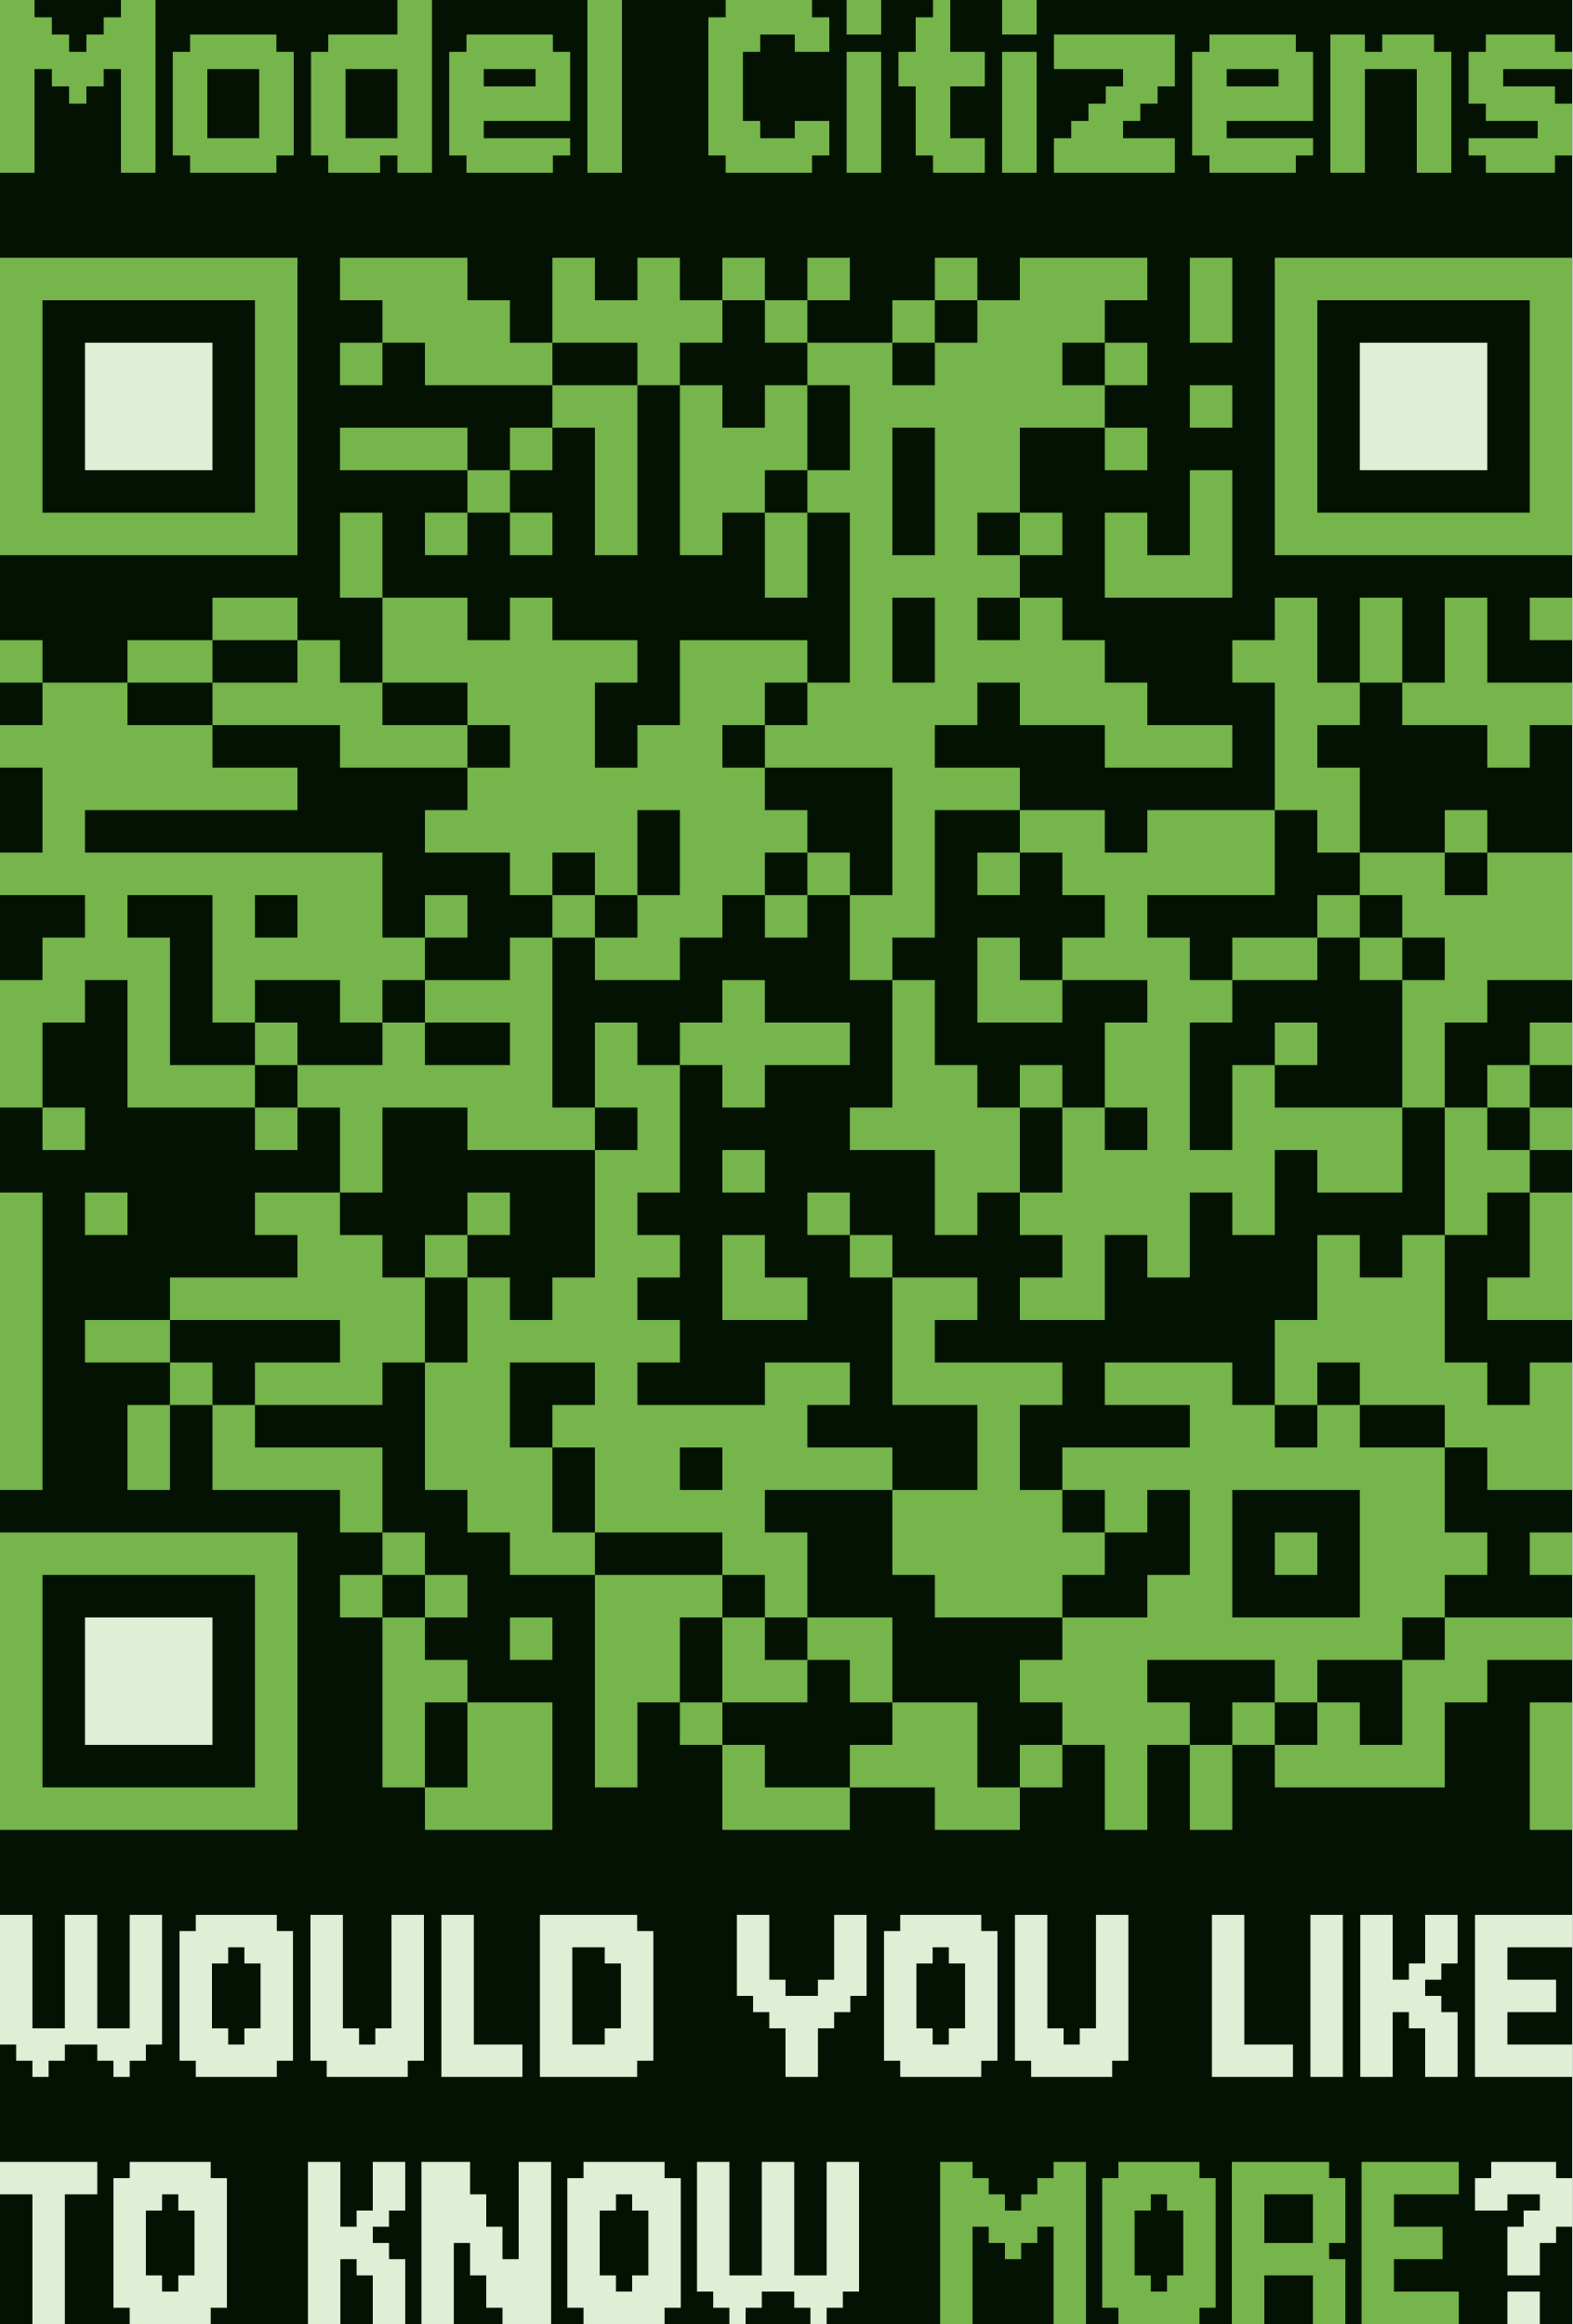
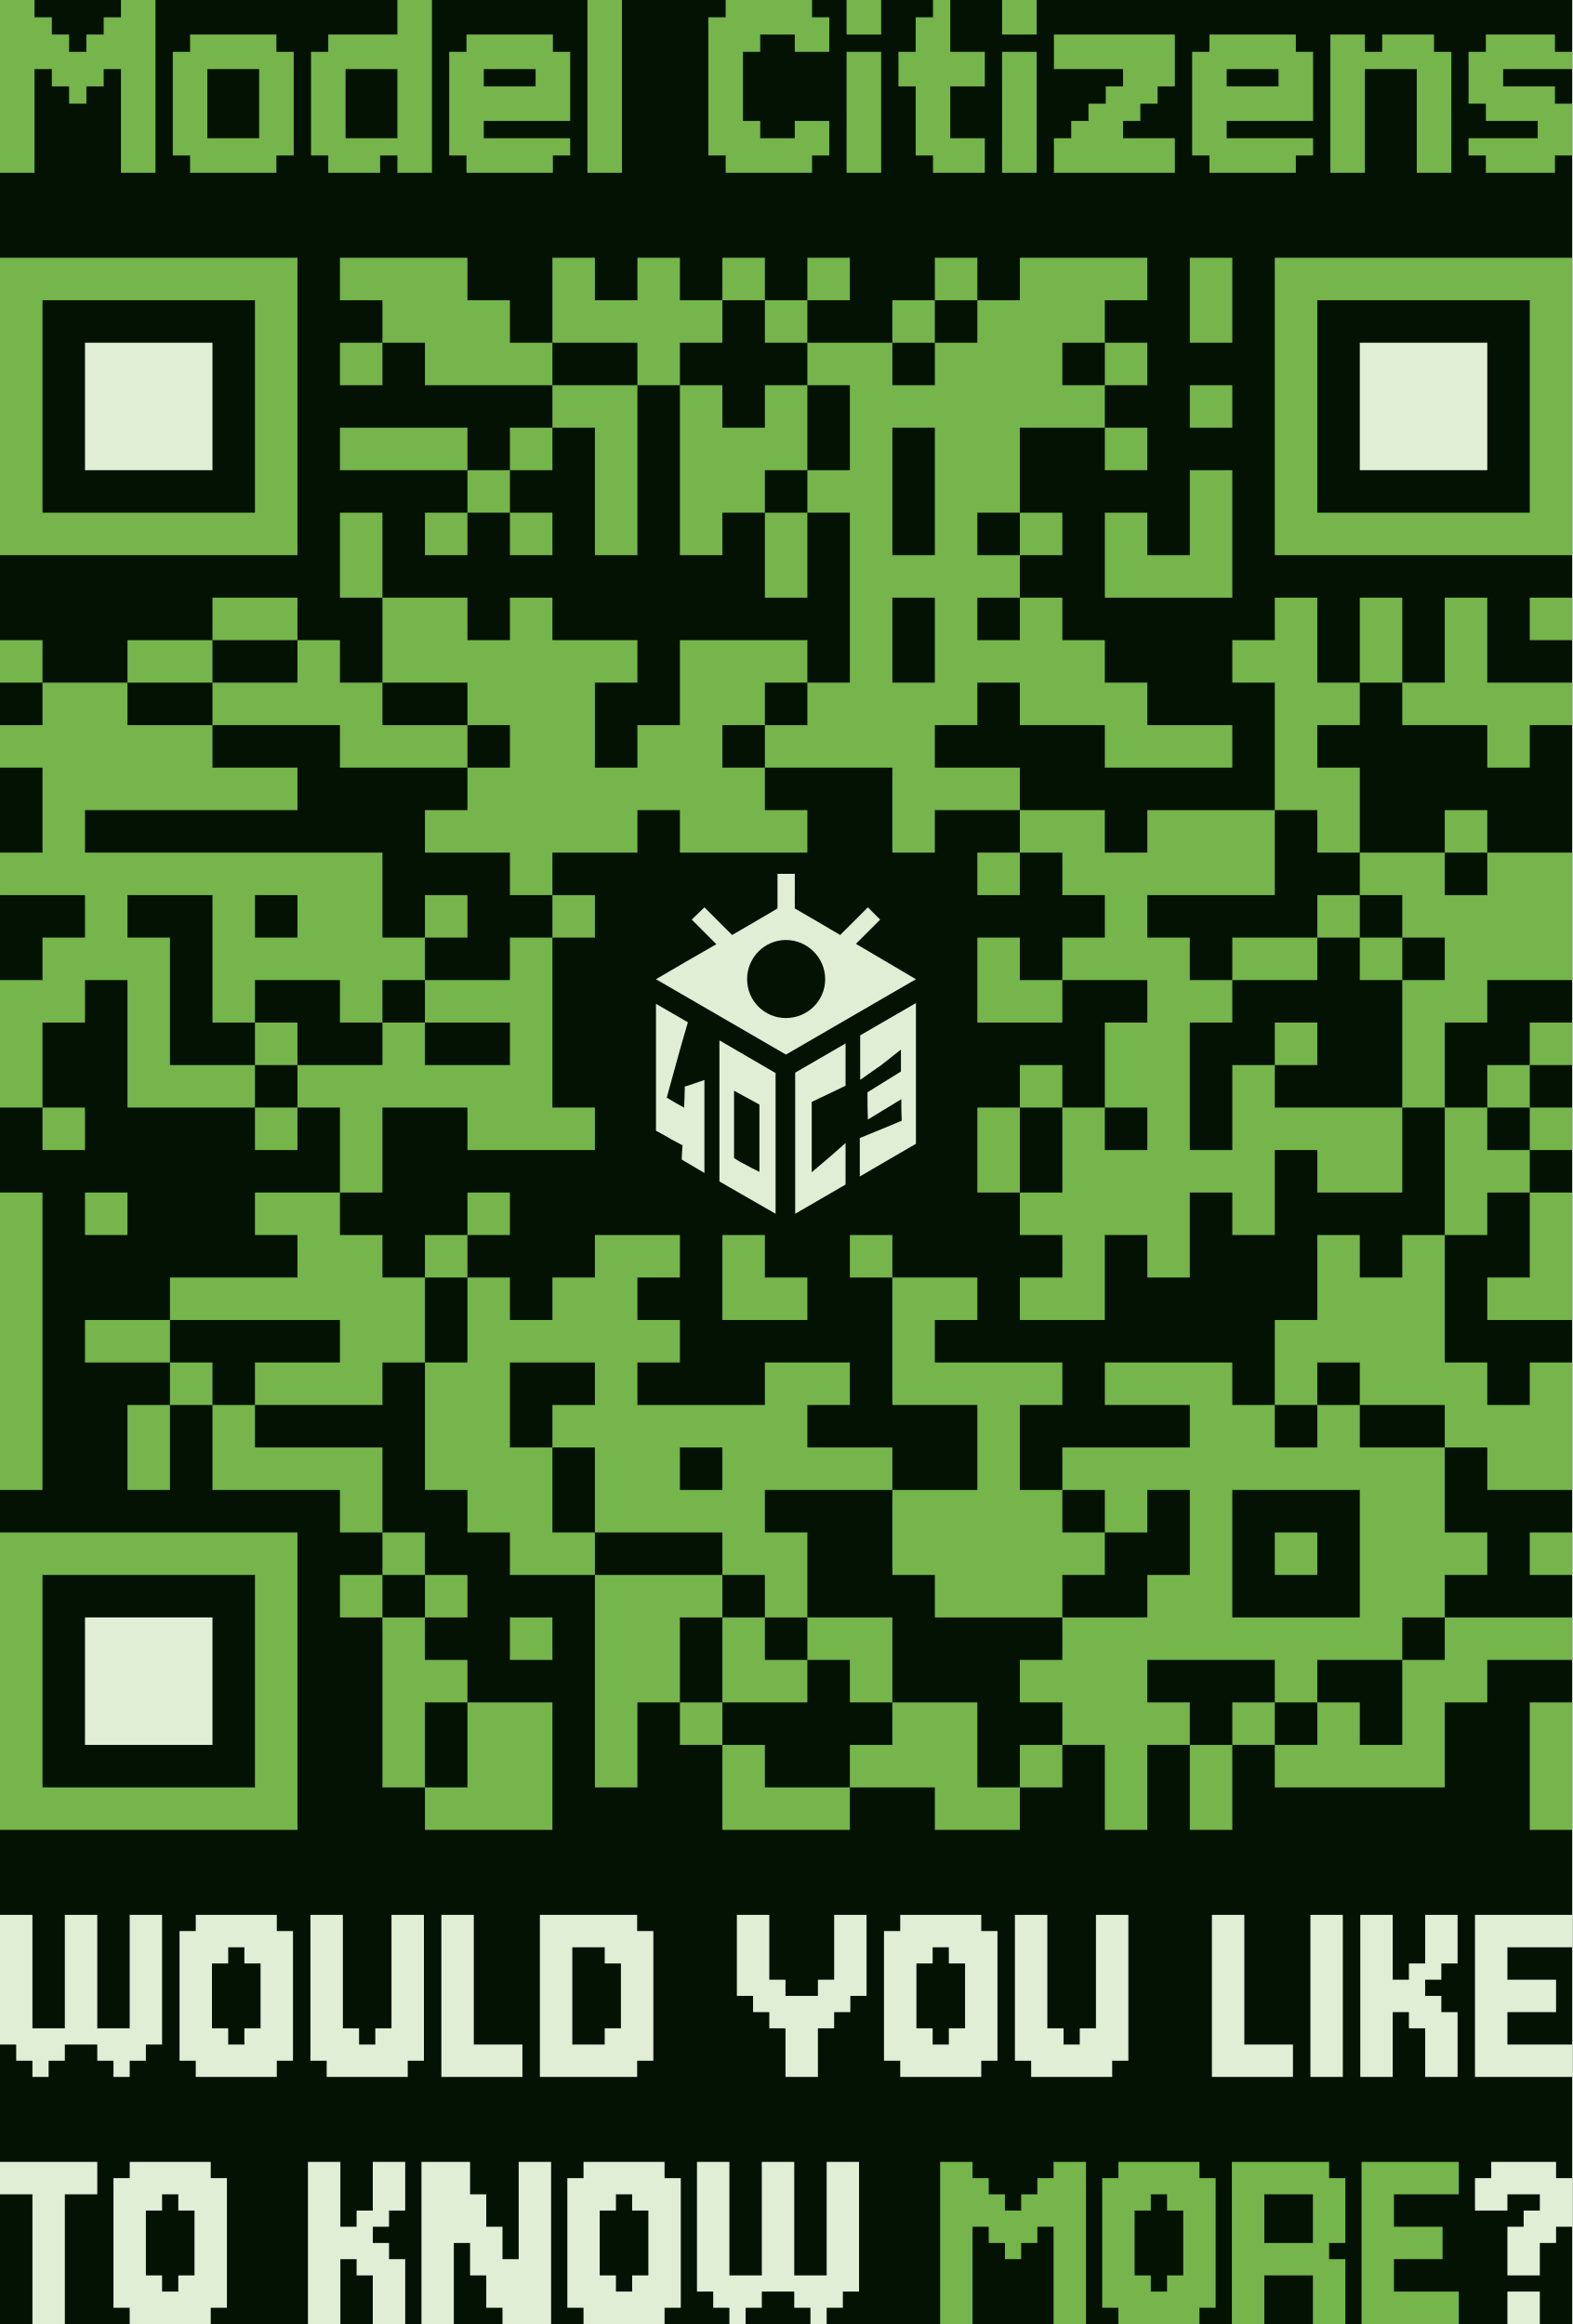
<svg xmlns="http://www.w3.org/2000/svg" width="250" height="369.559" viewBox="0 0 37 54.695">
  <path d="M0 0H37V54.695H0Z" fill="#031202" />
  <g transform="translate(0 0)">
    <path d="M 1.626 2.033 L 1.626 2.033 L 1.22 2.033 L 1.22 1.626 L 0.813 1.626 L 0.813 4.066 L 0 4.066 L 0 0 L 0.813 0 L 0.813 0.407 L 1.22 0.407 L 1.22 0.813 L 1.626 0.813 L 1.626 1.22 L 2.033 1.22 L 2.033 0.813 L 2.44 0.813 L 2.44 0.407 L 2.846 0.407 L 2.846 0 L 3.659 0 L 3.659 4.066 L 2.846 4.066 L 2.846 1.626 L 2.44 1.626 L 2.44 2.033 L 2.033 2.033 L 2.033 2.44 L 1.626 2.44 Z M 4.066 1.22 L 4.066 1.22 L 4.473 1.22 L 4.473 0.813 L 6.505 0.813 L 6.505 1.22 L 6.912 1.22 L 6.912 3.659 L 6.505 3.659 L 6.505 4.066 L 4.473 4.066 L 4.473 3.659 L 4.066 3.659 Z M 6.099 1.626 L 6.099 1.626 L 4.879 1.626 L 4.879 3.253 L 6.099 3.253 Z M 9.352 0.813 L 9.352 0.813 L 9.352 0 L 10.165 0 L 10.165 4.066 L 9.352 4.066 L 9.352 3.659 L 8.945 3.659 L 8.945 4.066 L 7.725 4.066 L 7.725 3.659 L 7.319 3.659 L 7.319 1.22 L 7.725 1.22 L 7.725 0.813 Z M 9.352 3.253 L 9.352 3.253 L 9.352 1.626 L 8.132 1.626 L 8.132 3.253 Z M 10.571 1.22 L 10.571 1.22 L 10.978 1.22 L 10.978 0.813 L 13.011 0.813 L 13.011 1.22 L 13.418 1.22 L 13.418 2.846 L 11.385 2.846 L 11.385 3.253 L 13.418 3.253 L 13.418 3.659 L 13.011 3.659 L 13.011 4.066 L 10.978 4.066 L 10.978 3.659 L 10.571 3.659 Z M 11.385 2.033 L 11.385 2.033 L 12.604 2.033 L 12.604 1.626 L 11.385 1.626 Z M 13.824 0 L 13.824 0 L 14.637 0 L 14.637 4.066 L 13.824 4.066 Z M 18.703 2.846 L 18.703 2.846 L 19.516 2.846 L 19.516 3.659 L 19.11 3.659 L 19.11 4.066 L 17.077 4.066 L 17.077 3.659 L 16.67 3.659 L 16.67 0.407 L 17.077 0.407 L 17.077 0 L 19.11 0 L 19.11 0.407 L 19.516 0.407 L 19.516 1.22 L 18.703 1.22 L 18.703 0.813 L 17.89 0.813 L 17.89 1.22 L 17.484 1.22 L 17.484 2.846 L 17.89 2.846 L 17.89 3.253 L 18.703 3.253 Z M 19.923 0 L 19.923 0 L 20.736 0 L 20.736 0.813 L 19.923 0.813 Z M 19.923 1.22 L 19.923 1.22 L 20.736 1.22 L 20.736 4.066 L 19.923 4.066 Z M 21.143 1.22 L 21.143 1.22 L 21.549 1.22 L 21.549 0.407 L 21.956 0.407 L 21.956 0 L 22.363 0 L 22.363 1.22 L 23.176 1.22 L 23.176 2.033 L 22.363 2.033 L 22.363 3.253 L 23.176 3.253 L 23.176 4.066 L 21.956 4.066 L 21.956 3.659 L 21.549 3.659 L 21.549 2.033 L 21.143 2.033 Z M 23.582 0 L 23.582 0 L 24.396 0 L 24.396 0.813 L 23.582 0.813 Z M 23.582 1.22 L 23.582 1.22 L 24.396 1.22 L 24.396 4.066 L 23.582 4.066 Z M 24.802 3.253 L 24.802 3.253 L 25.209 3.253 L 25.209 2.846 L 25.615 2.846 L 25.615 2.44 L 26.022 2.44 L 26.022 2.033 L 26.429 2.033 L 26.429 1.626 L 24.802 1.626 L 24.802 0.813 L 27.648 0.813 L 27.648 2.033 L 27.242 2.033 L 27.242 2.44 L 26.835 2.44 L 26.835 2.846 L 26.429 2.846 L 26.429 3.253 L 27.648 3.253 L 27.648 4.066 L 24.802 4.066 Z M 28.055 1.22 L 28.055 1.22 L 28.462 1.22 L 28.462 0.813 L 30.495 0.813 L 30.495 1.22 L 30.901 1.22 L 30.901 2.846 L 28.868 2.846 L 28.868 3.253 L 30.901 3.253 L 30.901 3.659 L 30.495 3.659 L 30.495 4.066 L 28.462 4.066 L 28.462 3.659 L 28.055 3.659 Z M 28.868 2.033 L 28.868 2.033 L 30.088 2.033 L 30.088 1.626 L 28.868 1.626 Z M 32.121 1.22 L 32.121 1.22 L 32.527 1.22 L 32.527 0.813 L 33.747 0.813 L 33.747 1.22 L 34.154 1.22 L 34.154 4.066 L 33.341 4.066 L 33.341 1.626 L 32.121 1.626 L 32.121 4.066 L 31.308 4.066 L 31.308 0.813 L 32.121 0.813 Z M 34.967 3.659 L 34.967 3.659 L 34.56 3.659 L 34.56 3.253 L 36.187 3.253 L 36.187 2.846 L 34.967 2.846 L 34.967 2.44 L 34.56 2.44 L 34.56 1.22 L 34.967 1.22 L 34.967 0.813 L 36.593 0.813 L 36.593 1.22 L 37 1.22 L 37 1.626 L 35.374 1.626 L 35.374 2.033 L 36.593 2.033 L 36.593 2.44 L 37 2.44 L 37 3.659 L 36.593 3.659 L 36.593 4.066 L 34.967 4.066 Z " fill="#75b54b" />
  </g>
  <g transform="translate(0 6.066)">
-     <path d="M8 0H9V1H8ZM9 0H10V1H9ZM10 0H11V1H10ZM13 0H14V1H13ZM15 0H16V1H15ZM17 0H18V1H17ZM19 0H20V1H19ZM22 0H23V1H22ZM24 0H25V1H24ZM25 0H26V1H25ZM26 0H27V1H26ZM28 0H29V1H28ZM9 1H10V2H9ZM10 1H11V2H10ZM11 1H12V2H11ZM13 1H14V2H13ZM14 1H15V2H14ZM15 1H16V2H15ZM16 1H17V2H16ZM18 1H19V2H18ZM21 1H22V2H21ZM23 1H24V2H23ZM24 1H25V2H24ZM25 1H26V2H25ZM28 1H29V2H28ZM8 2H9V3H8ZM10 2H11V3H10ZM11 2H12V3H11ZM12 2H13V3H12ZM15 2H16V3H15ZM19 2H20V3H19ZM20 2H21V3H20ZM22 2H23V3H22ZM23 2H24V3H23ZM24 2H25V3H24ZM26 2H27V3H26ZM13 3H14V4H13ZM14 3H15V4H14ZM16 3H17V4H16ZM18 3H19V4H18ZM20 3H21V4H20ZM21 3H22V4H21ZM22 3H23V4H22ZM23 3H24V4H23ZM24 3H25V4H24ZM25 3H26V4H25ZM28 3H29V4H28ZM8 4H9V5H8ZM9 4H10V5H9ZM10 4H11V5H10ZM12 4H13V5H12ZM14 4H15V5H14ZM16 4H17V5H16ZM17 4H18V5H17ZM18 4H19V5H18ZM20 4H21V5H20ZM22 4H23V5H22ZM23 4H24V5H23ZM26 4H27V5H26ZM11 5H12V6H11ZM14 5H15V6H14ZM16 5H17V6H16ZM17 5H18V6H17ZM19 5H20V6H19ZM20 5H21V6H20ZM22 5H23V6H22ZM23 5H24V6H23ZM28 5H29V6H28ZM8 6H9V7H8ZM10 6H11V7H10ZM12 6H13V7H12ZM14 6H15V7H14ZM16 6H17V7H16ZM18 6H19V7H18ZM20 6H21V7H20ZM22 6H23V7H22ZM24 6H25V7H24ZM26 6H27V7H26ZM28 6H29V7H28ZM8 7H9V8H8ZM18 7H19V8H18ZM20 7H21V8H20ZM21 7H22V8H21ZM22 7H23V8H22ZM23 7H24V8H23ZM26 7H27V8H26ZM27 7H28V8H27ZM28 7H29V8H28ZM5 8H6V9H5ZM6 8H7V9H6ZM9 8H10V9H9ZM10 8H11V9H10ZM12 8H13V9H12ZM20 8H21V9H20ZM22 8H23V9H22ZM24 8H25V9H24ZM30 8H31V9H30ZM32 8H33V9H32ZM34 8H35V9H34ZM36 8H37V9H36ZM0 9H1V10H0ZM3 9H4V10H3ZM4 9H5V10H4ZM7 9H8V10H7ZM9 9H10V10H9ZM10 9H11V10H10ZM11 9H12V10H11ZM12 9H13V10H12ZM13 9H14V10H13ZM14 9H15V10H14ZM16 9H17V10H16ZM17 9H18V10H17ZM18 9H19V10H18ZM20 9H21V10H20ZM22 9H23V10H22ZM23 9H24V10H23ZM24 9H25V10H24ZM25 9H26V10H25ZM29 9H30V10H29ZM30 9H31V10H30ZM32 9H33V10H32ZM34 9H35V10H34ZM1 10H2V11H1ZM2 10H3V11H2ZM5 10H6V11H5ZM6 10H7V11H6ZM7 10H8V11H7ZM8 10H9V11H8ZM11 10H12V11H11ZM12 10H13V11H12ZM13 10H14V11H13ZM16 10H17V11H16ZM17 10H18V11H17ZM19 10H20V11H19ZM20 10H21V11H20ZM21 10H22V11H21ZM22 10H23V11H22ZM24 10H25V11H24ZM25 10H26V11H25ZM26 10H27V11H26ZM30 10H31V11H30ZM31 10H32V11H31ZM33 10H34V11H33ZM34 10H35V11H34ZM35 10H36V11H35ZM36 10H37V11H36ZM0 11H1V12H0ZM1 11H2V12H1ZM2 11H3V12H2ZM3 11H4V12H3ZM4 11H5V12H4ZM8 11H9V12H8ZM9 11H10V12H9ZM10 11H11V12H10ZM12 11H13V12H12ZM13 11H14V12H13ZM15 11H16V12H15ZM16 11H17V12H16ZM18 11H19V12H18ZM19 11H20V12H19ZM20 11H21V12H20ZM21 11H22V12H21ZM26 11H27V12H26ZM27 11H28V12H27ZM28 11H29V12H28ZM30 11H31V12H30ZM35 11H36V12H35ZM1 12H2V13H1ZM2 12H3V13H2ZM3 12H4V13H3ZM4 12H5V13H4ZM5 12H6V13H5ZM6 12H7V13H6ZM11 12H12V13H11ZM12 12H13V13H12ZM13 12H14V13H13ZM14 12H15V13H14ZM15 12H16V13H15ZM16 12H17V13H16ZM17 12H18V13H17ZM21 12H22V13H21ZM22 12H23V13H22ZM23 12H24V13H23ZM30 12H31V13H30ZM31 12H32V13H31ZM1 13H2V14H1ZM10 13H11V14H10ZM11 13H12V14H11ZM12 13H13V14H12ZM13 13H14V14H13ZM14 13H15V14H14ZM16 13H17V14H16ZM17 13H18V14H17ZM18 13H19V14H18ZM21 13H22V14H21ZM24 13H25V14H24ZM25 13H26V14H25ZM27 13H28V14H27ZM28 13H29V14H28ZM29 13H30V14H29ZM31 13H32V14H31ZM34 13H35V14H34ZM0 14H1V15H0ZM1 14H2V15H1ZM2 14H3V15H2ZM3 14H4V15H3ZM4 14H5V15H4ZM5 14H6V15H5ZM6 14H7V15H6ZM7 14H8V15H7ZM8 14H9V15H8ZM12 14H13V15H12ZM14 14H15V15H14ZM16 14H17V15H16ZM17 14H18V15H17ZM19 14H20V15H19ZM21 14H22V15H21ZM23 14H24V15H23ZM25 14H26V15H25ZM26 14H27V15H26ZM27 14H28V15H27ZM28 14H29V15H28ZM29 14H30V15H29ZM32 14H33V15H32ZM33 14H34V15H33ZM35 14H36V15H35ZM36 14H37V15H36ZM2 15H3V16H2ZM5 15H6V16H5ZM7 15H8V16H7ZM8 15H9V16H8ZM10 15H11V16H10ZM13 15H14V16H13ZM15 15H16V16H15ZM16 15H17V16H16ZM18 15H19V16H18ZM20 15H21V16H20ZM21 15H22V16H21ZM26 15H27V16H26ZM31 15H32V16H31ZM33 15H34V16H33ZM34 15H35V16H34ZM35 15H36V16H35ZM36 15H37V16H36ZM1 16H2V17H1ZM2 16H3V17H2ZM3 16H4V17H3ZM5 16H6V17H5ZM6 16H7V17H6ZM7 16H8V17H7ZM8 16H9V17H8ZM9 16H10V17H9ZM12 16H13V17H12ZM14 16H15V17H14ZM15 16H16V17H15ZM20 16H21V17H20ZM23 16H24V17H23ZM25 16H26V17H25ZM26 16H27V17H26ZM27 16H28V17H27ZM29 16H30V17H29ZM30 16H31V17H30ZM32 16H33V17H32ZM34 16H35V17H34ZM35 16H36V17H35ZM36 16H37V17H36ZM0 17H1V18H0ZM1 17H2V18H1ZM3 17H4V18H3ZM5 17H6V18H5ZM8 17H9V18H8ZM10 17H11V18H10ZM11 17H12V18H11ZM12 17H13V18H12ZM17 17H18V18H17ZM21 17H22V18H21ZM23 17H24V18H23ZM24 17H25V18H24ZM27 17H28V18H27ZM28 17H29V18H28ZM33 17H34V18H33ZM34 17H35V18H34ZM0 18H1V19H0ZM3 18H4V19H3ZM6 18H7V19H6ZM9 18H10V19H9ZM12 18H13V19H12ZM14 18H15V19H14ZM16 18H17V19H16ZM17 18H18V19H17ZM18 18H19V19H18ZM19 18H20V19H19ZM21 18H22V19H21ZM26 18H27V19H26ZM27 18H28V19H27ZM30 18H31V19H30ZM33 18H34V19H33ZM36 18H37V19H36ZM0 19H1V20H0ZM3 19H4V20H3ZM4 19H5V20H4ZM5 19H6V20H5ZM7 19H8V20H7ZM8 19H9V20H8ZM9 19H10V20H9ZM10 19H11V20H10ZM11 19H12V20H11ZM12 19H13V20H12ZM14 19H15V20H14ZM15 19H16V20H15ZM17 19H18V20H17ZM21 19H22V20H21ZM22 19H23V20H22ZM24 19H25V20H24ZM26 19H27V20H26ZM27 19H28V20H27ZM29 19H30V20H29ZM33 19H34V20H33ZM35 19H36V20H35ZM1 20H2V21H1ZM6 20H7V21H6ZM8 20H9V21H8ZM11 20H12V21H11ZM12 20H13V21H12ZM13 20H14V21H13ZM15 20H16V21H15ZM20 20H21V21H20ZM21 20H22V21H21ZM22 20H23V21H22ZM23 20H24V21H23ZM25 20H26V21H25ZM27 20H28V21H27ZM29 20H30V21H29ZM30 20H31V21H30ZM31 20H32V21H31ZM32 20H33V21H32ZM34 20H35V21H34ZM36 20H37V21H36ZM8 21H9V22H8ZM14 21H15V22H14ZM15 21H16V22H15ZM17 21H18V22H17ZM22 21H23V22H22ZM23 21H24V22H23ZM25 21H26V22H25ZM26 21H27V22H26ZM27 21H28V22H27ZM28 21H29V22H28ZM29 21H30V22H29ZM31 21H32V22H31ZM32 21H33V22H32ZM34 21H35V22H34ZM35 21H36V22H35ZM0 22H1V23H0ZM2 22H3V23H2ZM6 22H7V23H6ZM7 22H8V23H7ZM11 22H12V23H11ZM14 22H15V23H14ZM19 22H20V23H19ZM22 22H23V23H22ZM24 22H25V23H24ZM25 22H26V23H25ZM26 22H27V23H26ZM27 22H28V23H27ZM29 22H30V23H29ZM34 22H35V23H34ZM36 22H37V23H36ZM0 23H1V24H0ZM7 23H8V24H7ZM8 23H9V24H8ZM10 23H11V24H10ZM14 23H15V24H14ZM15 23H16V24H15ZM17 23H18V24H17ZM20 23H21V24H20ZM25 23H26V24H25ZM27 23H28V24H27ZM31 23H32V24H31ZM33 23H34V24H33ZM36 23H37V24H36ZM0 24H1V25H0ZM4 24H5V25H4ZM5 24H6V25H5ZM6 24H7V25H6ZM7 24H8V25H7ZM8 24H9V25H8ZM9 24H10V25H9ZM11 24H12V25H11ZM13 24H14V25H13ZM14 24H15V25H14ZM17 24H18V25H17ZM18 24H19V25H18ZM21 24H22V25H21ZM22 24H23V25H22ZM24 24H25V25H24ZM25 24H26V25H25ZM31 24H32V25H31ZM32 24H33V25H32ZM33 24H34V25H33ZM35 24H36V25H35ZM36 24H37V25H36ZM0 25H1V26H0ZM2 25H3V26H2ZM3 25H4V26H3ZM8 25H9V26H8ZM9 25H10V26H9ZM11 25H12V26H11ZM12 25H13V26H12ZM13 25H14V26H13ZM14 25H15V26H14ZM15 25H16V26H15ZM21 25H22V26H21ZM30 25H31V26H30ZM31 25H32V26H31ZM32 25H33V26H32ZM33 25H34V26H33ZM0 26H1V27H0ZM4 26H5V27H4ZM6 26H7V27H6ZM7 26H8V27H7ZM8 26H9V27H8ZM10 26H11V27H10ZM11 26H12V27H11ZM14 26H15V27H14ZM18 26H19V27H18ZM19 26H20V27H19ZM21 26H22V27H21ZM22 26H23V27H22ZM23 26H24V27H23ZM24 26H25V27H24ZM26 26H27V27H26ZM27 26H28V27H27ZM28 26H29V27H28ZM30 26H31V27H30ZM32 26H33V27H32ZM33 26H34V27H33ZM34 26H35V27H34ZM36 26H37V27H36ZM0 27H1V28H0ZM3 27H4V28H3ZM5 27H6V28H5ZM10 27H11V28H10ZM11 27H12V28H11ZM13 27H14V28H13ZM14 27H15V28H14ZM15 27H16V28H15ZM16 27H17V28H16ZM17 27H18V28H17ZM18 27H19V28H18ZM23 27H24V28H23ZM28 27H29V28H28ZM29 27H30V28H29ZM31 27H32V28H31ZM34 27H35V28H34ZM35 27H36V28H35ZM36 27H37V28H36ZM0 28H1V29H0ZM3 28H4V29H3ZM5 28H6V29H5ZM6 28H7V29H6ZM7 28H8V29H7ZM8 28H9V29H8ZM10 28H11V29H10ZM11 28H12V29H11ZM12 28H13V29H12ZM14 28H15V29H14ZM15 28H16V29H15ZM17 28H18V29H17ZM18 28H19V29H18ZM19 28H20V29H19ZM20 28H21V29H20ZM23 28H24V29H23ZM25 28H26V29H25ZM26 28H27V29H26ZM27 28H28V29H27ZM28 28H29V29H28ZM29 28H30V29H29ZM30 28H31V29H30ZM31 28H32V29H31ZM32 28H33V29H32ZM33 28H34V29H33ZM35 28H36V29H35ZM36 28H37V29H36ZM8 29H9V30H8ZM11 29H12V30H11ZM12 29H13V30H12ZM14 29H15V30H14ZM15 29H16V30H15ZM16 29H17V30H16ZM17 29H18V30H17ZM21 29H22V30H21ZM22 29H23V30H22ZM23 29H24V30H23ZM24 29H25V30H24ZM26 29H27V30H26ZM28 29H29V30H28ZM32 29H33V30H32ZM33 29H34V30H33ZM9 30H10V31H9ZM12 30H13V31H12ZM13 30H14V31H13ZM17 30H18V31H17ZM18 30H19V31H18ZM21 30H22V31H21ZM22 30H23V31H22ZM23 30H24V31H23ZM24 30H25V31H24ZM25 30H26V31H25ZM28 30H29V31H28ZM30 30H31V31H30ZM32 30H33V31H32ZM33 30H34V31H33ZM34 30H35V31H34ZM36 30H37V31H36ZM8 31H9V32H8ZM10 31H11V32H10ZM14 31H15V32H14ZM15 31H16V32H15ZM16 31H17V32H16ZM18 31H19V32H18ZM22 31H23V32H22ZM23 31H24V32H23ZM24 31H25V32H24ZM27 31H28V32H27ZM28 31H29V32H28ZM32 31H33V32H32ZM33 31H34V32H33ZM9 32H10V33H9ZM12 32H13V33H12ZM14 32H15V33H14ZM15 32H16V33H15ZM17 32H18V33H17ZM19 32H20V33H19ZM20 32H21V33H20ZM25 32H26V33H25ZM26 32H27V33H26ZM27 32H28V33H27ZM28 32H29V33H28ZM29 32H30V33H29ZM30 32H31V33H30ZM31 32H32V33H31ZM32 32H33V33H32ZM34 32H35V33H34ZM35 32H36V33H35ZM36 32H37V33H36ZM9 33H10V34H9ZM10 33H11V34H10ZM14 33H15V34H14ZM15 33H16V34H15ZM17 33H18V34H17ZM18 33H19V34H18ZM20 33H21V34H20ZM24 33H25V34H24ZM25 33H26V34H25ZM26 33H27V34H26ZM30 33H31V34H30ZM33 33H34V34H33ZM34 33H35V34H34ZM9 34H10V35H9ZM11 34H12V35H11ZM12 34H13V35H12ZM14 34H15V35H14ZM16 34H17V35H16ZM21 34H22V35H21ZM22 34H23V35H22ZM25 34H26V35H25ZM26 34H27V35H26ZM27 34H28V35H27ZM29 34H30V35H29ZM31 34H32V35H31ZM33 34H34V35H33ZM36 34H37V35H36ZM9 35H10V36H9ZM11 35H12V36H11ZM12 35H13V36H12ZM14 35H15V36H14ZM17 35H18V36H17ZM20 35H21V36H20ZM21 35H22V36H21ZM22 35H23V36H22ZM24 35H25V36H24ZM26 35H27V36H26ZM28 35H29V36H28ZM30 35H31V36H30ZM31 35H32V36H31ZM32 35H33V36H32ZM33 35H34V36H33ZM36 35H37V36H36ZM10 36H11V37H10ZM11 36H12V37H11ZM12 36H13V37H12ZM17 36H18V37H17ZM18 36H19V37H18ZM19 36H20V37H19ZM22 36H23V37H22ZM23 36H24V37H23ZM26 36H27V37H26ZM28 36H29V37H28ZM36 36H37V37H36Z" fill="#75b54b" />
+     <path d="M8 0H9V1H8ZM9 0H10V1H9ZM10 0H11V1H10ZM13 0H14V1H13ZM15 0H16V1H15ZM17 0H18V1H17ZM19 0H20V1H19ZM22 0H23V1H22ZM24 0H25V1H24ZM25 0H26V1H25ZM26 0H27V1H26ZM28 0H29V1H28ZM9 1H10V2H9ZM10 1H11V2H10ZM11 1H12V2H11ZM13 1H14V2H13ZM14 1H15V2H14ZM15 1H16V2H15ZM16 1H17V2H16ZM18 1H19V2H18ZM21 1H22V2H21ZM23 1H24V2H23ZM24 1H25V2H24ZM25 1H26V2H25ZM28 1H29V2H28ZM8 2H9V3H8ZM10 2H11V3H10ZM11 2H12V3H11ZM12 2H13V3H12ZM15 2H16V3H15ZM19 2H20V3H19ZM20 2H21V3H20ZM22 2H23V3H22ZM23 2H24V3H23ZM24 2H25V3H24ZM26 2H27V3H26ZM13 3H14V4H13ZM14 3H15V4H14ZM16 3H17V4H16ZM18 3H19V4H18ZM20 3H21V4H20ZM21 3H22V4H21ZM22 3H23V4H22ZM23 3H24V4H23ZM24 3H25V4H24ZM25 3H26V4H25ZM28 3H29V4H28ZM8 4H9V5H8ZM9 4H10V5H9ZM10 4H11V5H10ZM12 4H13V5H12ZM14 4H15V5H14ZM16 4H17V5H16ZM17 4H18V5H17ZM18 4H19V5H18ZM20 4H21V5H20ZM22 4H23V5H22ZM23 4H24V5H23ZM26 4H27V5H26ZM11 5H12V6H11ZM14 5H15V6H14ZM16 5H17V6H16ZM17 5H18V6H17ZM19 5H20V6H19ZM20 5H21V6H20ZM22 5H23V6H22ZM23 5H24V6H23ZM28 5H29V6H28ZM8 6H9V7H8ZM10 6H11V7H10ZM12 6H13V7H12ZM14 6H15V7H14ZM16 6H17V7H16ZM18 6H19V7H18ZM20 6H21V7H20ZM22 6H23V7H22ZM24 6H25V7H24ZM26 6H27V7H26ZM28 6H29V7H28ZM8 7H9V8H8ZM18 7H19V8H18ZM20 7H21V8H20ZM21 7H22V8H21ZM22 7H23V8H22ZM23 7H24V8H23ZM26 7H27V8H26ZM27 7H28V8H27ZM28 7H29V8H28ZM5 8H6V9H5ZM6 8H7V9H6ZM9 8H10V9H9ZM10 8H11V9H10ZM12 8H13V9H12ZM20 8H21V9H20ZM22 8H23V9H22ZM24 8H25V9H24ZM30 8H31V9H30ZM32 8H33V9H32ZM34 8H35V9H34ZM36 8H37V9H36ZM0 9H1V10H0ZM3 9H4V10H3ZM4 9H5V10H4ZM7 9H8V10H7ZM9 9H10V10H9ZM10 9H11V10H10ZM11 9H12V10H11ZM12 9H13V10H12ZM13 9H14V10H13ZM14 9H15V10H14ZM16 9H17V10H16ZM17 9H18V10H17ZM18 9H19V10H18ZM20 9H21V10H20ZM22 9H23V10H22ZM23 9H24V10H23ZM24 9H25V10H24ZM25 9H26V10H25ZM29 9H30V10H29ZM30 9H31V10H30ZM32 9H33V10H32ZM34 9H35V10H34ZM1 10H2V11H1ZM2 10H3V11H2ZM5 10H6V11H5ZM6 10H7V11H6ZM7 10H8V11H7ZM8 10H9V11H8ZM11 10H12V11H11ZM12 10H13V11H12ZM13 10H14V11H13ZM16 10H17V11H16ZM17 10H18V11H17ZM19 10H20V11H19ZM20 10H21V11H20ZM21 10H22V11H21ZM22 10H23V11H22ZM24 10H25V11H24ZM25 10H26V11H25ZM26 10H27V11H26ZM30 10H31V11H30ZM31 10H32V11H31ZM33 10H34V11H33ZM34 10H35V11H34ZM35 10H36V11H35ZM36 10H37V11H36ZM0 11H1V12H0ZM1 11H2V12H1ZM2 11H3V12H2ZM3 11H4V12H3ZM4 11H5V12H4ZM8 11H9V12H8ZM9 11H10V12H9ZM10 11H11V12H10ZM12 11H13V12H12ZM13 11H14V12H13ZM15 11H16V12H15ZM16 11H17V12H16ZM18 11H19V12H18ZM19 11H20V12H19ZM20 11H21V12H20ZM21 11H22V12H21ZM26 11H27V12H26ZM27 11H28V12H27ZM28 11H29V12H28ZM30 11H31V12H30ZM35 11H36V12H35ZM1 12H2V13H1ZM2 12H3V13H2ZM3 12H4V13H3ZM4 12H5V13H4ZM5 12H6V13H5ZM6 12H7V13H6ZM11 12H12V13H11ZM12 12H13V13H12ZM13 12H14V13H13ZM14 12H15V13H14ZM15 12H16V13H15ZM16 12H17V13H16ZM17 12H18V13H17ZM21 12H22V13H21ZM22 12H23V13H22ZM23 12H24V13H23ZM30 12H31V13H30ZM31 12H32V13H31ZM1 13H2V14H1ZM10 13H11V14H10ZM11 13H12V14H11ZM12 13H13V14H12ZM13 13H14V14H13ZM14 13H15V14H14ZM16 13H17V14H16ZM17 13H18V14H17ZM18 13H19V14H18ZM21 13H22V14H21ZM24 13H25V14H24ZM25 13H26V14H25ZM27 13H28V14H27ZM28 13H29V14H28ZM29 13H30V14H29ZM31 13H32V14H31ZM34 13H35V14H34ZM0 14H1V15H0ZM1 14H2V15H1ZM2 14H3V15H2ZM3 14H4V15H3ZM4 14H5V15H4ZM5 14H6V15H5ZM6 14H7V15H6ZM7 14H8V15H7ZM8 14H9V15H8ZM12 14H13V15H12ZM23 14H24V15H23ZM25 14H26V15H25ZM26 14H27V15H26ZM27 14H28V15H27ZM28 14H29V15H28ZM29 14H30V15H29ZM32 14H33V15H32ZM33 14H34V15H33ZM35 14H36V15H35ZM36 14H37V15H36ZM2 15H3V16H2ZM5 15H6V16H5ZM7 15H8V16H7ZM8 15H9V16H8ZM10 15H11V16H10ZM13 15H14V16H13ZM26 15H27V16H26ZM31 15H32V16H31ZM33 15H34V16H33ZM34 15H35V16H34ZM35 15H36V16H35ZM36 15H37V16H36ZM1 16H2V17H1ZM2 16H3V17H2ZM3 16H4V17H3ZM5 16H6V17H5ZM6 16H7V17H6ZM7 16H8V17H7ZM8 16H9V17H8ZM9 16H10V17H9ZM12 16H13V17H12ZM23 16H24V17H23ZM25 16H26V17H25ZM26 16H27V17H26ZM27 16H28V17H27ZM29 16H30V17H29ZM30 16H31V17H30ZM32 16H33V17H32ZM34 16H35V17H34ZM35 16H36V17H35ZM36 16H37V17H36ZM0 17H1V18H0ZM1 17H2V18H1ZM3 17H4V18H3ZM5 17H6V18H5ZM8 17H9V18H8ZM10 17H11V18H10ZM11 17H12V18H11ZM12 17H13V18H12ZM23 17H24V18H23ZM24 17H25V18H24ZM27 17H28V18H27ZM28 17H29V18H28ZM33 17H34V18H33ZM34 17H35V18H34ZM0 18H1V19H0ZM3 18H4V19H3ZM6 18H7V19H6ZM9 18H10V19H9ZM12 18H13V19H12ZM26 18H27V19H26ZM27 18H28V19H27ZM30 18H31V19H30ZM33 18H34V19H33ZM36 18H37V19H36ZM0 19H1V20H0ZM3 19H4V20H3ZM4 19H5V20H4ZM5 19H6V20H5ZM7 19H8V20H7ZM8 19H9V20H8ZM9 19H10V20H9ZM10 19H11V20H10ZM11 19H12V20H11ZM12 19H13V20H12ZM24 19H25V20H24ZM26 19H27V20H26ZM27 19H28V20H27ZM29 19H30V20H29ZM33 19H34V20H33ZM35 19H36V20H35ZM1 20H2V21H1ZM6 20H7V21H6ZM8 20H9V21H8ZM11 20H12V21H11ZM12 20H13V21H12ZM13 20H14V21H13ZM23 20H24V21H23ZM25 20H26V21H25ZM27 20H28V21H27ZM29 20H30V21H29ZM30 20H31V21H30ZM31 20H32V21H31ZM32 20H33V21H32ZM34 20H35V21H34ZM36 20H37V21H36ZM8 21H9V22H8ZM23 21H24V22H23ZM25 21H26V22H25ZM26 21H27V22H26ZM27 21H28V22H27ZM28 21H29V22H28ZM29 21H30V22H29ZM31 21H32V22H31ZM32 21H33V22H32ZM34 21H35V22H34ZM35 21H36V22H35ZM0 22H1V23H0ZM2 22H3V23H2ZM6 22H7V23H6ZM7 22H8V23H7ZM11 22H12V23H11ZM24 22H25V23H24ZM25 22H26V23H25ZM26 22H27V23H26ZM27 22H28V23H27ZM29 22H30V23H29ZM34 22H35V23H34ZM36 22H37V23H36ZM0 23H1V24H0ZM7 23H8V24H7ZM8 23H9V24H8ZM10 23H11V24H10ZM14 23H15V24H14ZM15 23H16V24H15ZM17 23H18V24H17ZM20 23H21V24H20ZM25 23H26V24H25ZM27 23H28V24H27ZM31 23H32V24H31ZM33 23H34V24H33ZM36 23H37V24H36ZM0 24H1V25H0ZM4 24H5V25H4ZM5 24H6V25H5ZM6 24H7V25H6ZM7 24H8V25H7ZM8 24H9V25H8ZM9 24H10V25H9ZM11 24H12V25H11ZM13 24H14V25H13ZM14 24H15V25H14ZM17 24H18V25H17ZM18 24H19V25H18ZM21 24H22V25H21ZM22 24H23V25H22ZM24 24H25V25H24ZM25 24H26V25H25ZM31 24H32V25H31ZM32 24H33V25H32ZM33 24H34V25H33ZM35 24H36V25H35ZM36 24H37V25H36ZM0 25H1V26H0ZM2 25H3V26H2ZM3 25H4V26H3ZM8 25H9V26H8ZM9 25H10V26H9ZM11 25H12V26H11ZM12 25H13V26H12ZM13 25H14V26H13ZM14 25H15V26H14ZM15 25H16V26H15ZM21 25H22V26H21ZM30 25H31V26H30ZM31 25H32V26H31ZM32 25H33V26H32ZM33 25H34V26H33ZM0 26H1V27H0ZM4 26H5V27H4ZM6 26H7V27H6ZM7 26H8V27H7ZM8 26H9V27H8ZM10 26H11V27H10ZM11 26H12V27H11ZM14 26H15V27H14ZM18 26H19V27H18ZM19 26H20V27H19ZM21 26H22V27H21ZM22 26H23V27H22ZM23 26H24V27H23ZM24 26H25V27H24ZM26 26H27V27H26ZM27 26H28V27H27ZM28 26H29V27H28ZM30 26H31V27H30ZM32 26H33V27H32ZM33 26H34V27H33ZM34 26H35V27H34ZM36 26H37V27H36ZM0 27H1V28H0ZM3 27H4V28H3ZM5 27H6V28H5ZM10 27H11V28H10ZM11 27H12V28H11ZM13 27H14V28H13ZM14 27H15V28H14ZM15 27H16V28H15ZM16 27H17V28H16ZM17 27H18V28H17ZM18 27H19V28H18ZM23 27H24V28H23ZM28 27H29V28H28ZM29 27H30V28H29ZM31 27H32V28H31ZM34 27H35V28H34ZM35 27H36V28H35ZM36 27H37V28H36ZM0 28H1V29H0ZM3 28H4V29H3ZM5 28H6V29H5ZM6 28H7V29H6ZM7 28H8V29H7ZM8 28H9V29H8ZM10 28H11V29H10ZM11 28H12V29H11ZM12 28H13V29H12ZM14 28H15V29H14ZM15 28H16V29H15ZM17 28H18V29H17ZM18 28H19V29H18ZM19 28H20V29H19ZM20 28H21V29H20ZM23 28H24V29H23ZM25 28H26V29H25ZM26 28H27V29H26ZM27 28H28V29H27ZM28 28H29V29H28ZM29 28H30V29H29ZM30 28H31V29H30ZM31 28H32V29H31ZM32 28H33V29H32ZM33 28H34V29H33ZM35 28H36V29H35ZM36 28H37V29H36ZM8 29H9V30H8ZM11 29H12V30H11ZM12 29H13V30H12ZM14 29H15V30H14ZM15 29H16V30H15ZM16 29H17V30H16ZM17 29H18V30H17ZM21 29H22V30H21ZM22 29H23V30H22ZM23 29H24V30H23ZM24 29H25V30H24ZM26 29H27V30H26ZM28 29H29V30H28ZM32 29H33V30H32ZM33 29H34V30H33ZM9 30H10V31H9ZM12 30H13V31H12ZM13 30H14V31H13ZM17 30H18V31H17ZM18 30H19V31H18ZM21 30H22V31H21ZM22 30H23V31H22ZM23 30H24V31H23ZM24 30H25V31H24ZM25 30H26V31H25ZM28 30H29V31H28ZM30 30H31V31H30ZM32 30H33V31H32ZM33 30H34V31H33ZM34 30H35V31H34ZM36 30H37V31H36ZM8 31H9V32H8ZM10 31H11V32H10ZM14 31H15V32H14ZM15 31H16V32H15ZM16 31H17V32H16ZM18 31H19V32H18ZM22 31H23V32H22ZM23 31H24V32H23ZM24 31H25V32H24ZM27 31H28V32H27ZM28 31H29V32H28ZM32 31H33V32H32ZM33 31H34V32H33ZM9 32H10V33H9ZM12 32H13V33H12ZM14 32H15V33H14ZM15 32H16V33H15ZM17 32H18V33H17ZM19 32H20V33H19ZM20 32H21V33H20ZM25 32H26V33H25ZM26 32H27V33H26ZM27 32H28V33H27ZM28 32H29V33H28ZM29 32H30V33H29ZM30 32H31V33H30ZM31 32H32V33H31ZM32 32H33V33H32ZM34 32H35V33H34ZM35 32H36V33H35ZM36 32H37V33H36ZM9 33H10V34H9ZM10 33H11V34H10ZM14 33H15V34H14ZM15 33H16V34H15ZM17 33H18V34H17ZM18 33H19V34H18ZM20 33H21V34H20ZM24 33H25V34H24ZM25 33H26V34H25ZM26 33H27V34H26ZM30 33H31V34H30ZM33 33H34V34H33ZM34 33H35V34H34ZM9 34H10V35H9ZM11 34H12V35H11ZM12 34H13V35H12ZM14 34H15V35H14ZM16 34H17V35H16ZM21 34H22V35H21ZM22 34H23V35H22ZM25 34H26V35H25ZM26 34H27V35H26ZM27 34H28V35H27ZM29 34H30V35H29ZM31 34H32V35H31ZM33 34H34V35H33ZM36 34H37V35H36ZM9 35H10V36H9ZM11 35H12V36H11ZM12 35H13V36H12ZM14 35H15V36H14ZM17 35H18V36H17ZM20 35H21V36H20ZM21 35H22V36H21ZM22 35H23V36H22ZM24 35H25V36H24ZM26 35H27V36H26ZM28 35H29V36H28ZM30 35H31V36H30ZM31 35H32V36H31ZM32 35H33V36H32ZM33 35H34V36H33ZM36 35H37V36H36ZM10 36H11V37H10ZM11 36H12V37H11ZM12 36H13V37H12ZM17 36H18V37H17ZM18 36H19V37H18ZM19 36H20V37H19ZM22 36H23V37H22ZM23 36H24V37H23ZM26 36H27V37H26ZM28 36H29V37H28ZM36 36H37V37H36Z" fill="#75b54b" />
    <path d="M0 0H7V7H0ZM1 1H6V6H1ZM30 0H37V7H30ZM31 1H36V6H31ZM0 30H7V37H0ZM1 31H6V36H1Z" fill="#75b54b" fill-rule="evenodd" />
    <path d="M2 2H5V5H2ZM32 2H35V5H32ZM2 32H5V35H2Z" fill="#dfeed5" />
+     <g transform="translate(15.437 14.5) scale(0.0904977)">
+       <g id="icon-Ebene_2">
+         <g id="icon-Content">
+           <g>
+             <path d="M52,18.2l6.3-6.3-3.2-3.2-7.2,7.2q-5.9-3.5-11.8-6.9V0h-4.5v9q-5.9,3.5-11.8,6.9l-7.2-7.2-3.3,3.2,6.4,6.4Q7.8,22.8,0,27.4q16.9,9.8,33.8,19.6,16.9-9.8,33.8-19.6-7.8-4.6-15.6-9.2h0ZM33.8,37.5c-5.6,0-10.1-4.5-10.1-10.1s4.5-10.2,10.1-10.2,10.2,4.6,10.2,10.2S39.4,37.5,33.8,37.5Z" fill="#dfeed5" />
+             <g>
+               <path d="M31.1,51.8l-14.6-8.5v36.7l14.6,8.4S31.1,51.8,31.1,51.8ZM26.9,68.3v9.2c-1.1-.5-2.2-1.1-3.3-1.7-1.2-.6-2.3-1.2-3.3-1.9v-17.5c1.1.6,2.2,1.2,3.3,1.8,1.1.6,2.2,1.2,3.3,1.8v8.3h0Z" fill="#dfeed5" />
+               <path d="M53.1,47.2v6.4c1.7-1.2,3.5-2.5,5.4-3.8q2.7-2.1,5.2-4.1c0,2.3,0,3.4,0,5.7q-4.4,2.7-8.7,5.4c0,2.4,0,4.8.1,7.1,2.9-1.8,5.8-3.5,8.7-5.3,0,2.3,0,3.4.1,5.6q-2.1.9-4.3,1.8c-2.2.9-4.4,1.8-6.6,2.7v10l14.6-8.5c0-12.2,0-24.4,0-36.6l-14.5,8.4v5.2h0Z" fill="#dfeed5" />
+               <path d="M12.6,53.6c-.8.3-1.7.6-2.6.9-.8.3-1.7.6-2.5.8,0,1.8-.1,3.7-.2,5.5-1.8-1-2.7-1.5-4.5-2.6q1.7-6.3,3.5-12.7,1-3.4,2-6.9L0,33.8v33c1.4.8,2.8,1.5,4.1,2.3.9.5,1.9,1,2.8,1.5-.1,1.5-.2,2.5-.2,3.7l5.9,3.5v-24.2h0Z" fill="#dfeed5" />
+               <path d="M40.5,77.6q0-9.2,0-18.3c3-1.4,5.9-2.8,8.8-4.2v-11l-13.1,7.6v36.7l13.1-7.6v-10.8c-2.9,2.6-5.8,5.1-8.8,7.6h0Z" fill="#dfeed5" />
+             </g>
+           </g>
+         </g>
+       </g>
+     </g>
  </g>
  <g transform="translate(0 45.066)">
    <path d="M 0 0 L 0 0 L 0.763 0 L 0.763 2.67 L 1.526 2.67 L 1.526 0 L 2.289 0 L 2.289 2.67 L 3.052 2.67 L 3.052 0 L 3.814 0 L 3.814 3.052 L 3.433 3.052 L 3.433 3.433 L 3.052 3.433 L 3.052 3.814 L 2.67 3.814 L 2.67 3.433 L 2.289 3.433 L 2.289 3.052 L 1.526 3.052 L 1.526 3.433 L 1.144 3.433 L 1.144 3.814 L 0.763 3.814 L 0.763 3.433 L 0.381 3.433 L 0.381 3.052 L 0 3.052 Z M 4.225 0.381 L 4.225 0.381 L 4.607 0.381 L 4.607 0 L 6.514 0 L 6.514 0.381 L 6.895 0.381 L 6.895 3.433 L 6.514 3.433 L 6.514 3.814 L 4.607 3.814 L 4.607 3.433 L 4.225 3.433 Z M 5.751 2.67 L 5.751 2.67 L 6.132 2.67 L 6.132 1.144 L 5.751 1.144 L 5.751 0.763 L 5.37 0.763 L 5.37 1.144 L 4.988 1.144 L 4.988 2.67 L 5.37 2.67 L 5.37 3.052 L 5.751 3.052 Z M 8.832 2.67 L 8.832 2.67 L 9.213 2.67 L 9.213 0 L 9.976 0 L 9.976 3.433 L 9.595 3.433 L 9.595 3.814 L 7.688 3.814 L 7.688 3.433 L 7.306 3.433 L 7.306 0 L 8.069 0 L 8.069 2.67 L 8.45 2.67 L 8.45 3.052 L 8.832 3.052 Z M 11.15 3.052 L 11.15 3.052 L 12.294 3.052 L 12.294 3.814 L 10.387 3.814 L 10.387 0 L 11.15 0 Z M 12.705 0 L 12.705 0 L 14.994 0 L 14.994 0.381 L 15.375 0.381 L 15.375 3.433 L 14.994 3.433 L 14.994 3.814 L 12.705 3.814 Z M 14.231 2.67 L 14.231 2.67 L 14.612 2.67 L 14.612 1.144 L 14.231 1.144 L 14.231 0.763 L 13.468 0.763 L 13.468 3.052 L 14.231 3.052 Z M 18.485 2.67 L 18.485 2.67 L 18.104 2.67 L 18.104 2.289 L 17.722 2.289 L 17.722 1.907 L 17.341 1.907 L 17.341 0 L 18.104 0 L 18.104 1.526 L 18.485 1.526 L 18.485 1.907 L 19.248 1.907 L 19.248 1.526 L 19.63 1.526 L 19.63 0 L 20.393 0 L 20.393 1.907 L 20.011 1.907 L 20.011 2.289 L 19.63 2.289 L 19.63 2.67 L 19.248 2.67 L 19.248 3.814 L 18.485 3.814 Z M 20.803 0.381 L 20.803 0.381 L 21.185 0.381 L 21.185 0 L 23.092 0 L 23.092 0.381 L 23.473 0.381 L 23.473 3.433 L 23.092 3.433 L 23.092 3.814 L 21.185 3.814 L 21.185 3.433 L 20.803 3.433 Z M 22.329 2.67 L 22.329 2.67 L 22.711 2.67 L 22.711 1.144 L 22.329 1.144 L 22.329 0.763 L 21.948 0.763 L 21.948 1.144 L 21.566 1.144 L 21.566 2.67 L 21.948 2.67 L 21.948 3.052 L 22.329 3.052 Z M 25.41 2.67 L 25.41 2.67 L 25.791 2.67 L 25.791 0 L 26.554 0 L 26.554 3.433 L 26.173 3.433 L 26.173 3.814 L 24.266 3.814 L 24.266 3.433 L 23.884 3.433 L 23.884 0 L 24.647 0 L 24.647 2.67 L 25.029 2.67 L 25.029 3.052 L 25.41 3.052 Z M 29.283 3.052 L 29.283 3.052 L 30.427 3.052 L 30.427 3.814 L 28.52 3.814 L 28.52 0 L 29.283 0 Z M 30.838 0 L 30.838 0 L 31.601 0 L 31.601 3.814 L 30.838 3.814 Z M 33.156 2.289 L 33.156 2.289 L 32.775 2.289 L 32.775 3.814 L 32.012 3.814 L 32.012 0 L 32.775 0 L 32.775 1.526 L 33.156 1.526 L 33.156 1.144 L 33.538 1.144 L 33.538 0 L 34.301 0 L 34.301 1.144 L 33.919 1.144 L 33.919 1.526 L 33.538 1.526 L 33.538 1.907 L 33.919 1.907 L 33.919 2.289 L 34.301 2.289 L 34.301 3.814 L 33.538 3.814 L 33.538 2.67 L 33.156 2.67 Z M 35.474 3.052 L 35.474 3.052 L 37 3.052 L 37 3.814 L 34.711 3.814 L 34.711 0 L 37 0 L 37 0.763 L 35.474 0.763 L 35.474 1.526 L 36.619 1.526 L 36.619 2.289 L 35.474 2.289 Z M 0.763 6.577 L 0.763 6.577 L 0 6.577 L 0 5.814 L 2.289 5.814 L 2.289 6.577 L 1.526 6.577 L 1.526 9.629 L 0.763 9.629 Z M 2.67 6.196 L 2.67 6.196 L 3.052 6.196 L 3.052 5.814 L 4.959 5.814 L 4.959 6.196 L 5.34 6.196 L 5.34 9.247 L 4.959 9.247 L 4.959 9.629 L 3.052 9.629 L 3.052 9.247 L 2.67 9.247 Z M 4.196 8.485 L 4.196 8.485 L 4.577 8.485 L 4.577 6.959 L 4.196 6.959 L 4.196 6.577 L 3.814 6.577 L 3.814 6.959 L 3.433 6.959 L 3.433 8.485 L 3.814 8.485 L 3.814 8.866 L 4.196 8.866 Z M 8.392 8.103 L 8.392 8.103 L 8.01 8.103 L 8.01 9.629 L 7.247 9.629 L 7.247 5.814 L 8.01 5.814 L 8.01 7.34 L 8.392 7.34 L 8.392 6.959 L 8.773 6.959 L 8.773 5.814 L 9.536 5.814 L 9.536 6.959 L 9.155 6.959 L 9.155 7.34 L 8.773 7.34 L 8.773 7.722 L 9.155 7.722 L 9.155 8.103 L 9.536 8.103 L 9.536 9.629 L 8.773 9.629 L 8.773 8.485 L 8.392 8.485 Z M 11.443 8.485 L 11.443 8.485 L 11.062 8.485 L 11.062 7.722 L 10.68 7.722 L 10.68 9.629 L 9.918 9.629 L 9.918 5.814 L 11.062 5.814 L 11.062 6.577 L 11.443 6.577 L 11.443 7.34 L 11.825 7.34 L 11.825 8.103 L 12.206 8.103 L 12.206 5.814 L 12.969 5.814 L 12.969 9.629 L 11.825 9.629 L 11.825 9.247 L 11.443 9.247 Z M 13.351 6.196 L 13.351 6.196 L 13.732 6.196 L 13.732 5.814 L 15.639 5.814 L 15.639 6.196 L 16.021 6.196 L 16.021 9.247 L 15.639 9.247 L 15.639 9.629 L 13.732 9.629 L 13.732 9.247 L 13.351 9.247 Z M 14.876 8.485 L 14.876 8.485 L 15.258 8.485 L 15.258 6.959 L 14.876 6.959 L 14.876 6.577 L 14.495 6.577 L 14.495 6.959 L 14.113 6.959 L 14.113 8.485 L 14.495 8.485 L 14.495 8.866 L 14.876 8.866 Z M 16.402 5.814 L 16.402 5.814 L 17.165 5.814 L 17.165 8.485 L 17.928 8.485 L 17.928 5.814 L 18.691 5.814 L 18.691 8.485 L 19.454 8.485 L 19.454 5.814 L 20.216 5.814 L 20.216 8.866 L 19.835 8.866 L 19.835 9.247 L 19.454 9.247 L 19.454 9.629 L 19.072 9.629 L 19.072 9.247 L 18.691 9.247 L 18.691 8.866 L 17.928 8.866 L 17.928 9.247 L 17.546 9.247 L 17.546 9.629 L 17.165 9.629 L 17.165 9.247 L 16.784 9.247 L 16.784 8.866 L 16.402 8.866 Z M 35.474 7.34 L 35.474 7.34 L 35.856 7.34 L 35.856 6.959 L 36.237 6.959 L 36.237 6.577 L 35.474 6.577 L 35.474 6.959 L 34.711 6.959 L 34.711 6.196 L 35.093 6.196 L 35.093 5.814 L 36.619 5.814 L 36.619 6.196 L 37 6.196 L 37 7.34 L 36.619 7.34 L 36.619 7.722 L 36.237 7.722 L 36.237 8.485 L 35.474 8.485 Z M 35.474 8.866 L 35.474 8.866 L 36.237 8.866 L 36.237 9.629 L 35.474 9.629 Z " fill="#dfeed5" />
    <path d="M 23.649 7.722 L 23.649 7.722 L 23.268 7.722 L 23.268 7.34 L 22.887 7.34 L 22.887 9.629 L 22.124 9.629 L 22.124 5.814 L 22.887 5.814 L 22.887 6.196 L 23.268 6.196 L 23.268 6.577 L 23.649 6.577 L 23.649 6.959 L 24.031 6.959 L 24.031 6.577 L 24.412 6.577 L 24.412 6.196 L 24.794 6.196 L 24.794 5.814 L 25.557 5.814 L 25.557 9.629 L 24.794 9.629 L 24.794 7.34 L 24.412 7.34 L 24.412 7.722 L 24.031 7.722 L 24.031 8.103 L 23.649 8.103 Z M 25.938 6.196 L 25.938 6.196 L 26.32 6.196 L 26.32 5.814 L 28.227 5.814 L 28.227 6.196 L 28.608 6.196 L 28.608 9.247 L 28.227 9.247 L 28.227 9.629 L 26.32 9.629 L 26.32 9.247 L 25.938 9.247 Z M 27.464 8.485 L 27.464 8.485 L 27.845 8.485 L 27.845 6.959 L 27.464 6.959 L 27.464 6.577 L 27.082 6.577 L 27.082 6.959 L 26.701 6.959 L 26.701 8.485 L 27.082 8.485 L 27.082 8.866 L 27.464 8.866 Z M 28.99 5.814 L 28.99 5.814 L 31.278 5.814 L 31.278 6.196 L 31.66 6.196 L 31.66 7.722 L 31.278 7.722 L 31.278 8.103 L 31.66 8.103 L 31.66 9.629 L 30.897 9.629 L 30.897 8.485 L 29.753 8.485 L 29.753 9.629 L 28.99 9.629 Z M 30.897 7.722 L 30.897 7.722 L 30.897 6.577 L 29.753 6.577 L 29.753 7.722 Z M 32.804 8.866 L 32.804 8.866 L 34.33 8.866 L 34.33 9.629 L 32.041 9.629 L 32.041 5.814 L 34.33 5.814 L 34.33 6.577 L 32.804 6.577 L 32.804 7.34 L 33.948 7.34 L 33.948 8.103 L 32.804 8.103 Z " fill="#75b54b" />
  </g>
</svg>
